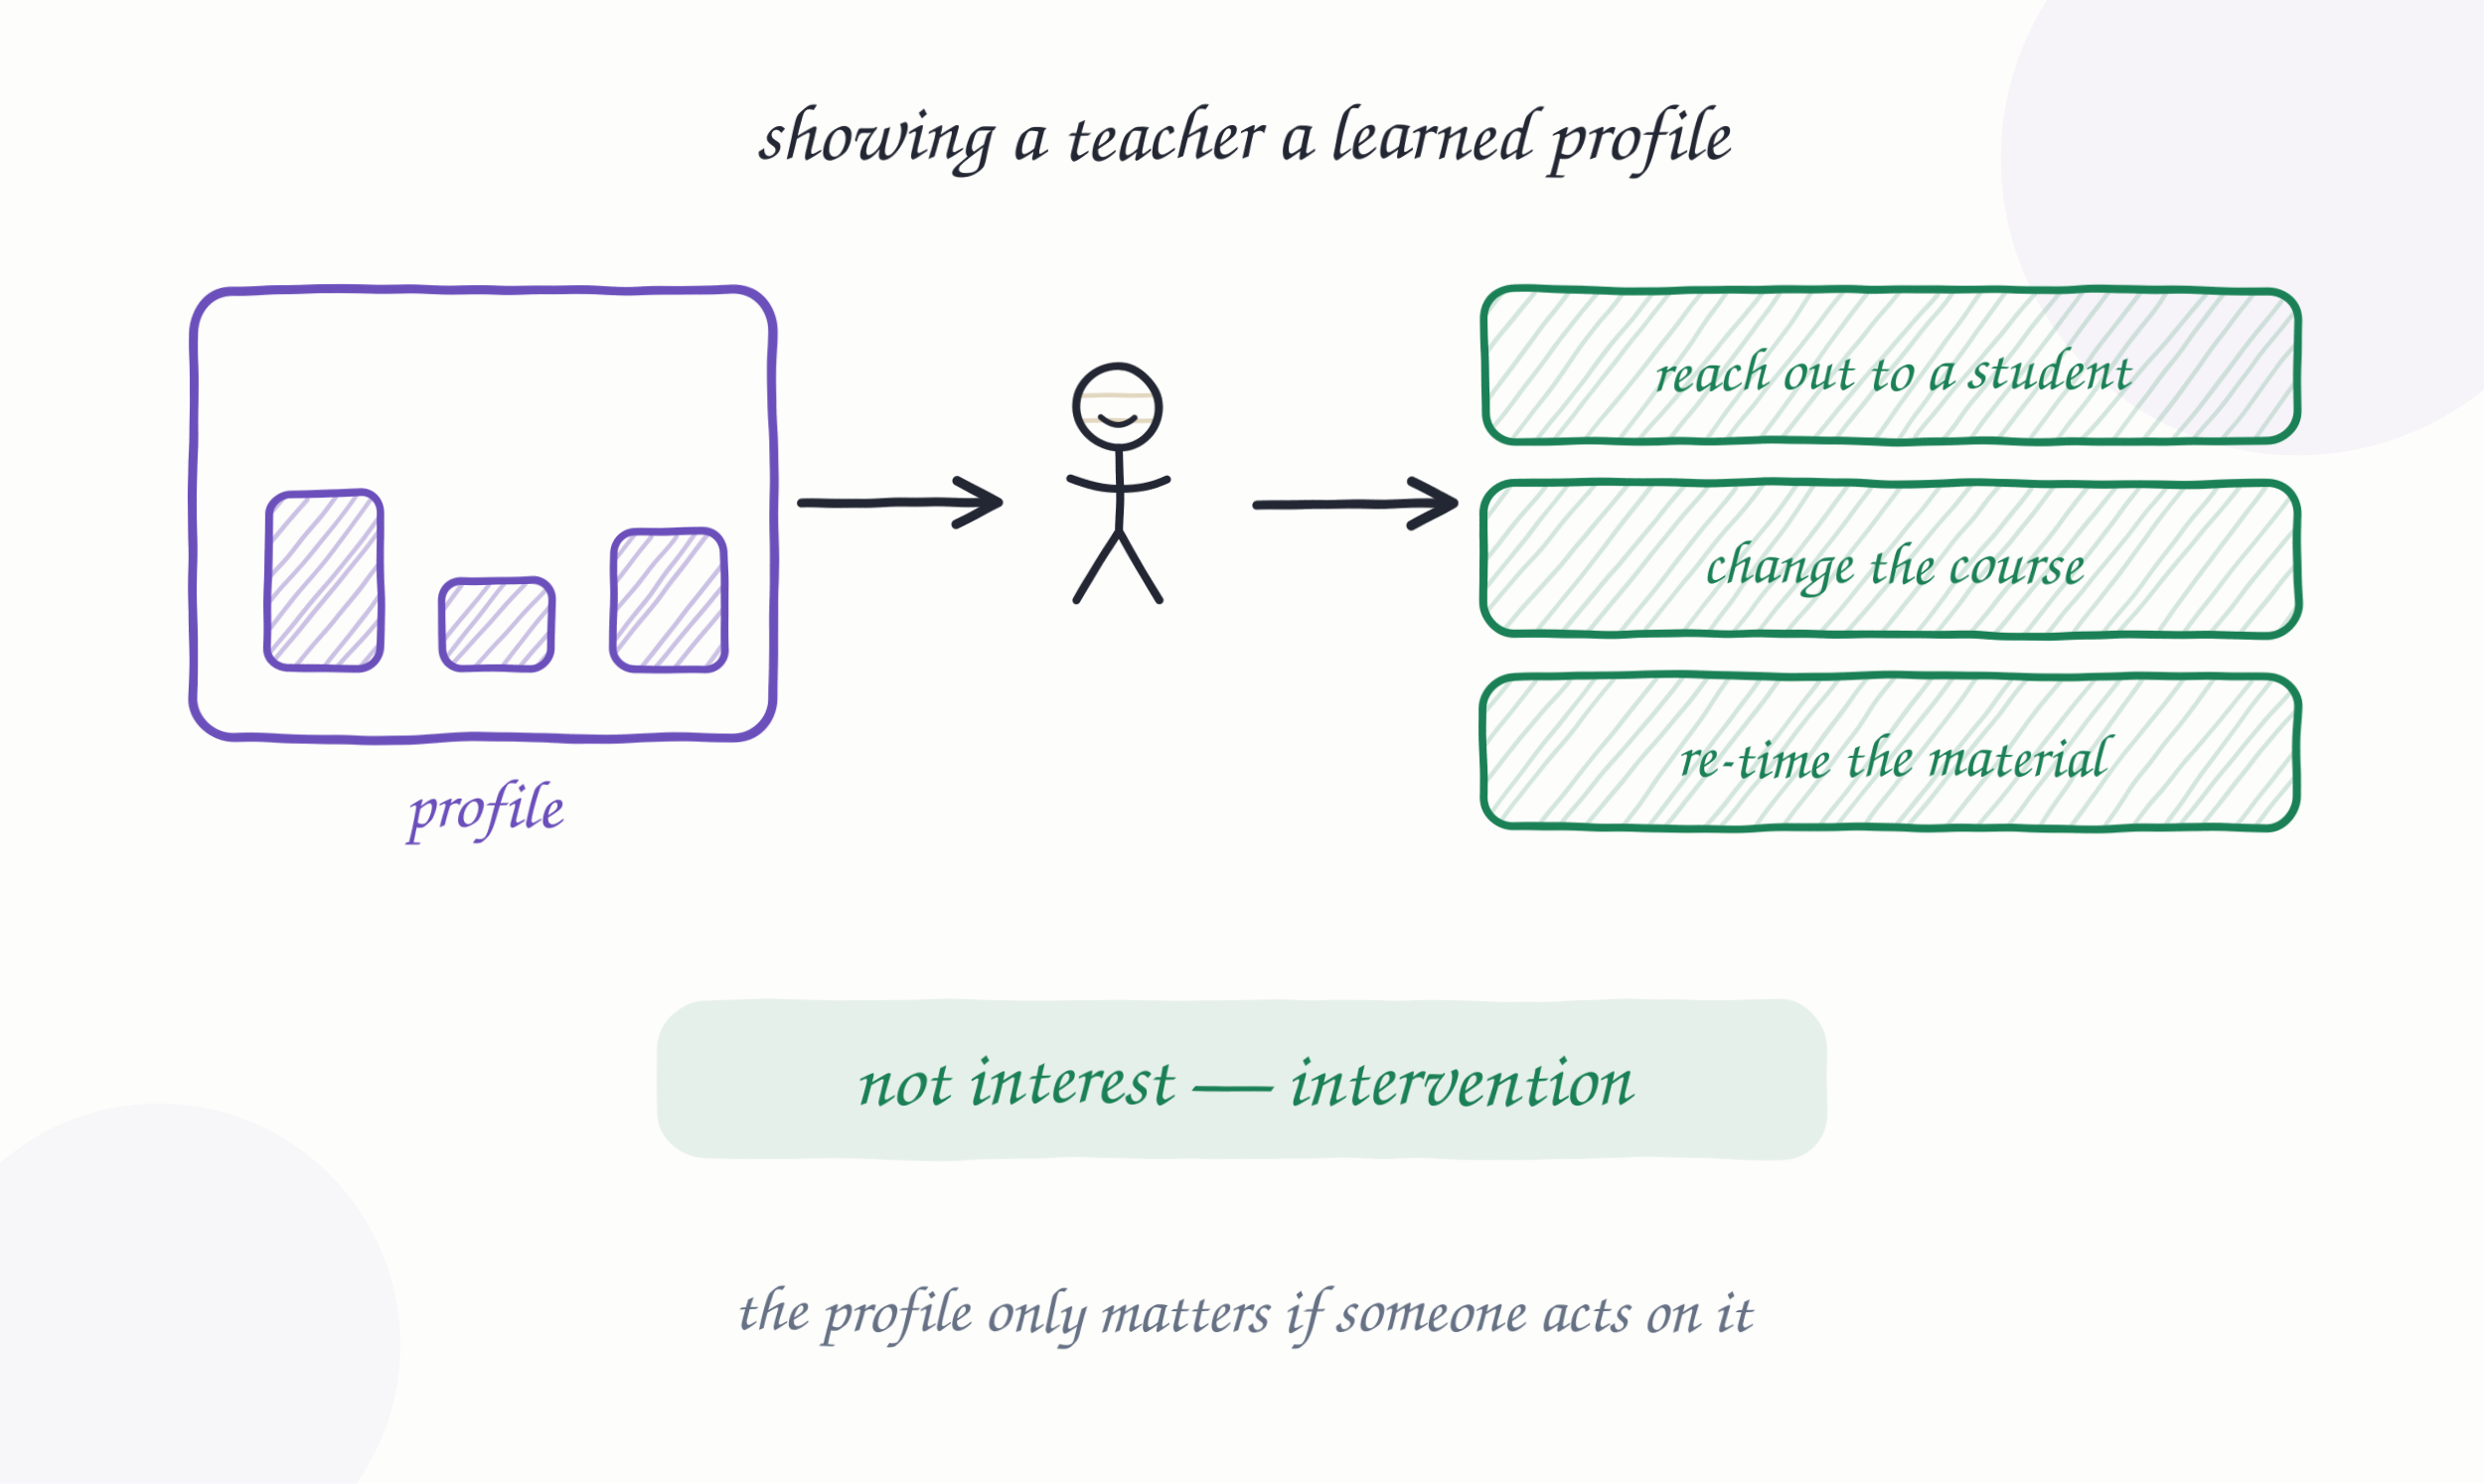
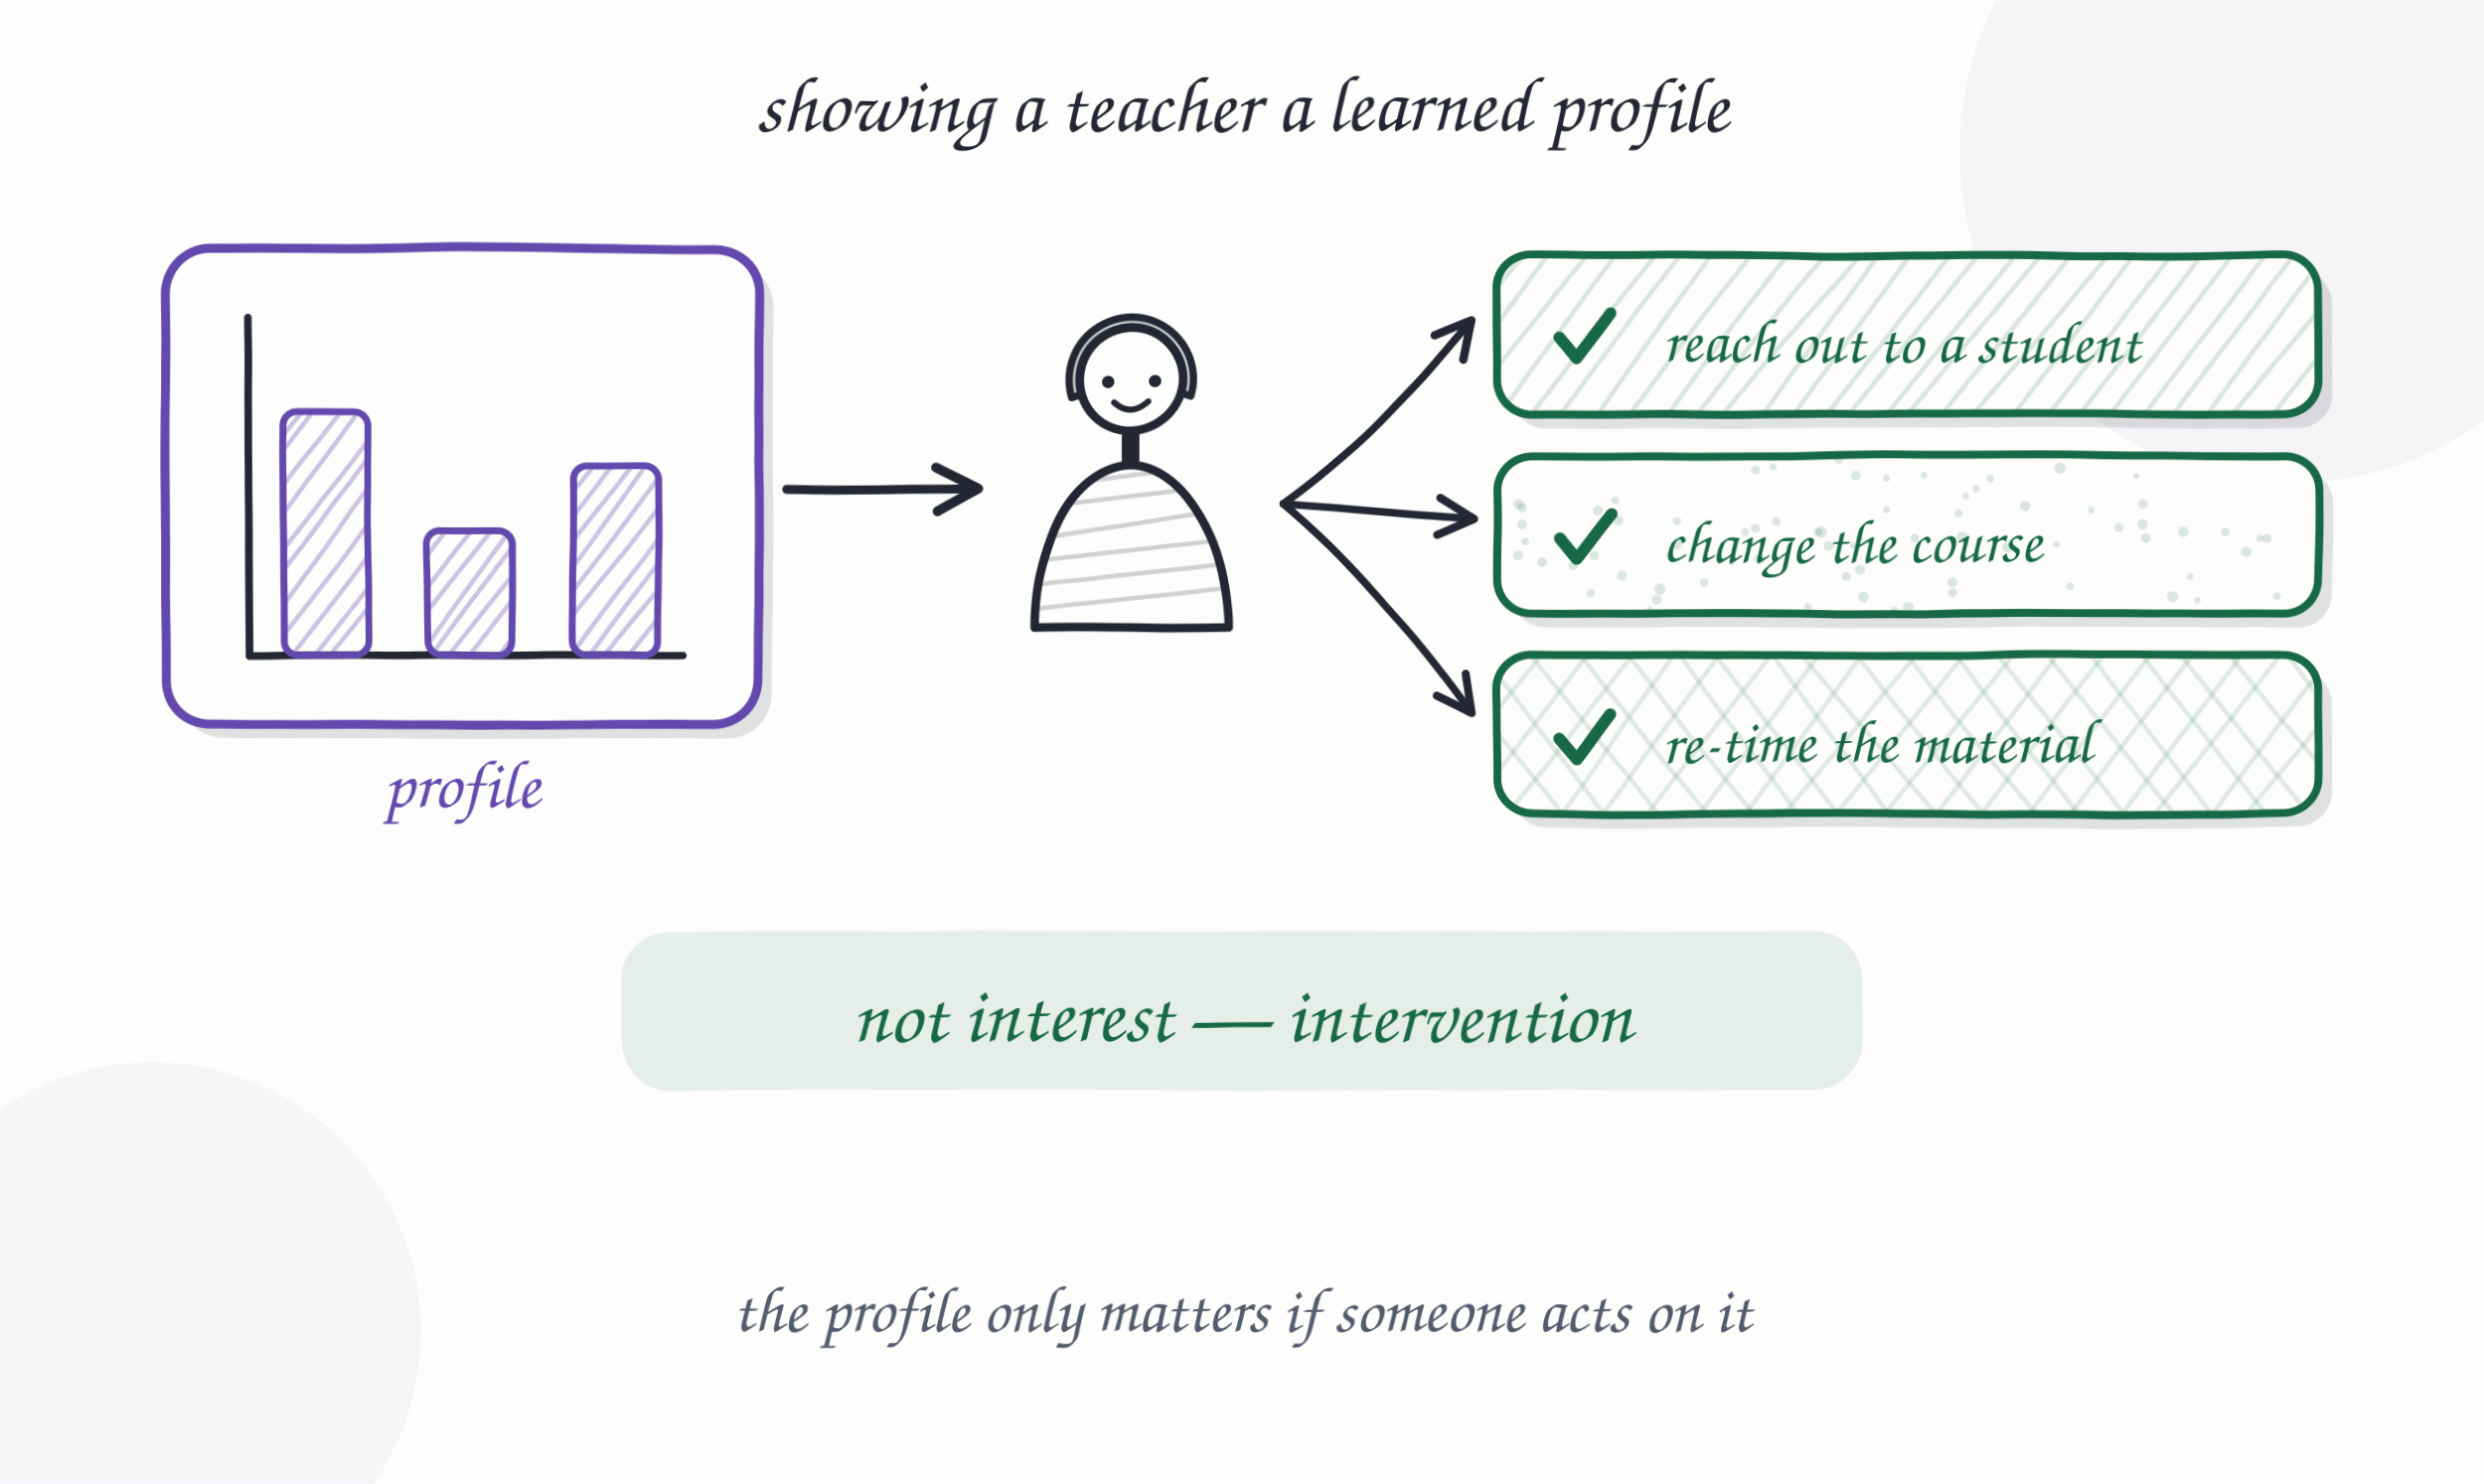
- <svg xmlns="http://www.w3.org/2000/svg" class="wb" viewBox="0 0 720 430" role="img" aria-label="What do teachers actually do when shown machine-learned student profiles?">
+ <svg xmlns="http://www.w3.org/2000/svg" class="wb" viewBox="0 0 720 430" role="img" aria-label="Showing teachers machine-learned learner profiles prompted concrete interventions and course changes, not just interest.">
  <defs>
-     <filter id="r12" x="-10%" y="-10%" width="120%" height="120%">
-       <feTurbulence type="fractalNoise" baseFrequency="0.024" numOctaves="3" seed="12" result="n" />
-       <feDisplacementMap in="SourceGraphic" in2="n" scale="2.2" xChannelSelector="R" yChannelSelector="G" />
+     <filter id="rf178" x="-8%" y="-8%" width="116%" height="116%">
+       <feTurbulence type="fractalNoise" baseFrequency="0.018" numOctaves="3" seed="178" result="n" />
+       <feDisplacementMap in="SourceGraphic" in2="n" scale="1.4" xChannelSelector="R" yChannelSelector="G" />
    </filter>
-     <filter id="soft12" x="-20%" y="-20%" width="140%" height="140%">
-       <feGaussianBlur stdDeviation="5" />
-     </filter>
-     <marker id="ah12_667185" viewBox="0 0 12 12" refX="9" refY="6" markerWidth="6.5" markerHeight="6.5" orient="auto-start-reverse">
-       <path d="M1.5 1.5 L10 6 L1.5 10.5" fill="none" stroke="#667185" stroke-width="2" stroke-linecap="round" stroke-linejoin="round" />
-     </marker>
-     <marker id="ah12_232733" viewBox="0 0 12 12" refX="9" refY="6" markerWidth="6.5" markerHeight="6.5" orient="auto-start-reverse">
+     <marker id="ar178_232733" viewBox="0 0 12 12" refX="9" refY="6" markerWidth="6.5" markerHeight="6.5" orient="auto-start-reverse">
      <path d="M1.5 1.5 L10 6 L1.5 10.5" fill="none" stroke="#232733" stroke-width="2" stroke-linecap="round" stroke-linejoin="round" />
    </marker>
-     <marker id="ah12_2563b8" viewBox="0 0 12 12" refX="9" refY="6" markerWidth="6.5" markerHeight="6.5" orient="auto-start-reverse">
-       <path d="M1.5 1.5 L10 6 L1.5 10.5" fill="none" stroke="#2563b8" stroke-width="2" stroke-linecap="round" stroke-linejoin="round" />
-     </marker>
-     <marker id="ah12_6b4fbb" viewBox="0 0 12 12" refX="9" refY="6" markerWidth="6.5" markerHeight="6.5" orient="auto-start-reverse">
-       <path d="M1.5 1.5 L10 6 L1.5 10.5" fill="none" stroke="#6b4fbb" stroke-width="2" stroke-linecap="round" stroke-linejoin="round" />
-     </marker>
-     <marker id="ah12_1b8056" viewBox="0 0 12 12" refX="9" refY="6" markerWidth="6.5" markerHeight="6.5" orient="auto-start-reverse">
-       <path d="M1.5 1.5 L10 6 L1.5 10.5" fill="none" stroke="#1b8056" stroke-width="2" stroke-linecap="round" stroke-linejoin="round" />
-     </marker>
-     <marker id="ah12_0f7d73" viewBox="0 0 12 12" refX="9" refY="6" markerWidth="6.5" markerHeight="6.5" orient="auto-start-reverse">
-       <path d="M1.5 1.5 L10 6 L1.5 10.5" fill="none" stroke="#0f7d73" stroke-width="2" stroke-linecap="round" stroke-linejoin="round" />
-     </marker>
-     <marker id="ah12_c23b52" viewBox="0 0 12 12" refX="9" refY="6" markerWidth="6.5" markerHeight="6.5" orient="auto-start-reverse">
-       <path d="M1.5 1.5 L10 6 L1.5 10.5" fill="none" stroke="#c23b52" stroke-width="2" stroke-linecap="round" stroke-linejoin="round" />
-     </marker>
-     <marker id="ah12_946915" viewBox="0 0 12 12" refX="9" refY="6" markerWidth="6.5" markerHeight="6.5" orient="auto-start-reverse">
-       <path d="M1.5 1.5 L10 6 L1.5 10.5" fill="none" stroke="#946915" stroke-width="2" stroke-linecap="round" stroke-linejoin="round" />
+     <marker id="ar178_6349ae" viewBox="0 0 12 12" refX="9" refY="6" markerWidth="6.5" markerHeight="6.5" orient="auto-start-reverse">
+       <path d="M1.5 1.5 L10 6 L1.5 10.5" fill="none" stroke="#6349ae" stroke-width="2" stroke-linecap="round" stroke-linejoin="round" />
+     </marker>
+     <marker id="ar178_225aa8" viewBox="0 0 12 12" refX="9" refY="6" markerWidth="6.5" markerHeight="6.5" orient="auto-start-reverse">
+       <path d="M1.5 1.5 L10 6 L1.5 10.5" fill="none" stroke="#225aa8" stroke-width="2" stroke-linecap="round" stroke-linejoin="round" />
+     </marker>
+     <marker id="ar178_0c675e" viewBox="0 0 12 12" refX="9" refY="6" markerWidth="6.5" markerHeight="6.5" orient="auto-start-reverse">
+       <path d="M1.5 1.5 L10 6 L1.5 10.5" fill="none" stroke="#0c675e" stroke-width="2" stroke-linecap="round" stroke-linejoin="round" />
+     </marker>
+     <marker id="ar178_166846" viewBox="0 0 12 12" refX="9" refY="6" markerWidth="6.5" markerHeight="6.5" orient="auto-start-reverse">
+       <path d="M1.5 1.5 L10 6 L1.5 10.5" fill="none" stroke="#166846" stroke-width="2" stroke-linecap="round" stroke-linejoin="round" />
+     </marker>
+     <marker id="ar178_785511" viewBox="0 0 12 12" refX="9" refY="6" markerWidth="6.5" markerHeight="6.5" orient="auto-start-reverse">
+       <path d="M1.5 1.5 L10 6 L1.5 10.5" fill="none" stroke="#785511" stroke-width="2" stroke-linecap="round" stroke-linejoin="round" />
+     </marker>
+     <marker id="ar178_a43245" viewBox="0 0 12 12" refX="9" refY="6" markerWidth="6.5" markerHeight="6.5" orient="auto-start-reverse">
+       <path d="M1.5 1.5 L10 6 L1.5 10.5" fill="none" stroke="#a43245" stroke-width="2" stroke-linecap="round" stroke-linejoin="round" />
+     </marker>
+     <marker id="ar178_535c6d" viewBox="0 0 12 12" refX="9" refY="6" markerWidth="6.5" markerHeight="6.5" orient="auto-start-reverse">
+       <path d="M1.5 1.5 L10 6 L1.5 10.5" fill="none" stroke="#535c6d" stroke-width="2" stroke-linecap="round" stroke-linejoin="round" />
    </marker>
  </defs>
  <rect width="720" height="430" fill="#fdfdfb" />
-   <circle cx="666" cy="46" r="86" fill="#6b4fbb" fill-opacity="0.05" />
-   <circle cx="46" cy="390" r="70" fill="#6b4fbb" fill-opacity="0.04" />
-   <g filter="url(#r12)">
-     <text x="360" y="46" text-anchor="middle" font-family="'Caveat','Bradley Hand',cursive" font-size="23" font-weight="600" fill="#232733">showing a teacher a learned profile</text>
-     <rect x="56" y="84" width="168" height="130" rx="12" fill="none" stroke="#6b4fbb" stroke-width="2.6" />
-     <clipPath id="c12_78_143">
-       <rect x="78" y="143.16" width="32" height="50.84" rx="6" />
-     </clipPath>
-     <g clip-path="url(#c12_78_143)" stroke="#6b4fbb" stroke-width="1.3" stroke-opacity="0.34" stroke-linecap="round">
-       <path d="M39.0 193.0 L77.3 143.6" fill="none" />
-       <path d="M43.8 192.6 L83.4 142.3" fill="none" />
-       <path d="M48.5 193.6 L88.6 144.7" fill="none" />
-       <path d="M57.4 194.1 L96.7 144.0" fill="none" />
-       <path d="M62.4 195.2 L103.9 142.5" fill="none" />
-       <path d="M70.1 193.8 L108.8 143.0" fill="none" />
-       <path d="M75.2 194.2 L114.5 144.2" fill="none" />
-       <path d="M77.5 195.1 L119.4 141.7" fill="none" />
-       <path d="M85.7 194.0 L125.5 143.6" fill="none" />
-       <path d="M93.5 194.8 L132.1 141.6" fill="none" />
-       <path d="M98.2 193.4 L139.9 142.8" fill="none" />
-       <path d="M103.4 195.1 L142.7 143.3" fill="none" />
-       <path d="M112.6 194.2 L150.5 142.3" fill="none" />
-       <path d="M117.1 193.4 L157.8 142.2" fill="none" />
-       <path d="M125.1 193.3 L162.8 142.1" fill="none" />
-       <path d="M128.5 193.9 L170.1 142.1" fill="none" />
-       <path d="M134.7 195.1 L177.4 144.7" fill="none" />
-       <path d="M140.5 193.5 L180.7 143.0" fill="none" />
-       <path d="M148.9 195.0 L187.8 141.8" fill="none" />
-     </g>
-     <rect x="78" y="143.16" width="32" height="50.84" rx="6" fill="none" stroke="#6b4fbb" stroke-width="2.2" />
-     <clipPath id="c13_128_167">
-       <rect x="128" y="167.96" width="32" height="26.04" rx="6" />
-     </clipPath>
-     <g clip-path="url(#c13_128_167)" stroke="#6b4fbb" stroke-width="1.3" stroke-opacity="0.34" stroke-linecap="round">
-       <path d="M106.8 193.2 L129.4 167.7" fill="none" />
-       <path d="M116.2 193.8 L135.6 166.7" fill="none" />
-       <path d="M120.3 195.4 L141.9 169.1" fill="none" />
-       <path d="M127.5 192.5 L147.4 167.6" fill="none" />
-       <path d="M130.7 192.7 L152.3 169.1" fill="none" />
-       <path d="M137.7 193.4 L160.4 168.4" fill="none" />
-       <path d="M146.0 193.0 L164.8 168.9" fill="none" />
-       <path d="M151.1 193.1 L172.0 168.9" fill="none" />
-       <path d="M155.7 193.6 L178.5 166.8" fill="none" />
-       <path d="M163.0 193.6 L182.7 169.5" fill="none" />
-       <path d="M168.5 192.6 L189.6 167.6" fill="none" />
-       <path d="M176.4 195.5 L196.4 168.7" fill="none" />
-     </g>
-     <rect x="128" y="167.96" width="32" height="26.04" rx="6" fill="none" stroke="#6b4fbb" stroke-width="2.2" />
-     <clipPath id="c14_178_154">
-       <rect x="178" y="154.32" width="32" height="39.68" rx="6" />
-     </clipPath>
-     <g clip-path="url(#c14_178_154)" stroke="#6b4fbb" stroke-width="1.3" stroke-opacity="0.34" stroke-linecap="round">
-       <path d="M147.6 194.4 L179.5 155.6" fill="none" />
-       <path d="M154.1 192.6 L184.7 154.4" fill="none" />
-       <path d="M158.5 194.9 L189.0 155.8" fill="none" />
-       <path d="M166.0 192.7 L196.5 155.8" fill="none" />
-       <path d="M172.4 194.1 L202.8 154.0" fill="none" />
-       <path d="M176.1 192.9 L207.1 153.2" fill="none" />
-       <path d="M184.8 195.0 L217.2 153.9" fill="none" />
-       <path d="M189.7 193.8 L222.1 154.8" fill="none" />
-       <path d="M195.8 193.2 L228.2 153.7" fill="none" />
-       <path d="M203.5 194.8 L232.3 153.5" fill="none" />
-       <path d="M208.2 195.4 L238.9 154.5" fill="none" />
-       <path d="M212.8 193.1 L244.0 152.8" fill="none" />
-       <path d="M221.8 193.4 L251.6 155.6" fill="none" />
-       <path d="M224.6 192.6 L255.3 155.1" fill="none" />
-       <path d="M231.7 193.8 L262.5 153.5" fill="none" />
-       <path d="M238.6 193.0 L267.5 154.5" fill="none" />
-     </g>
-     <rect x="178" y="154.32" width="32" height="39.68" rx="6" fill="none" stroke="#6b4fbb" stroke-width="2.2" />
-     <text x="140" y="240" text-anchor="middle" font-family="'Caveat','Bradley Hand',cursive" font-size="20" font-weight="600" fill="#6b4fbb">profile</text>
-     <path d="M232 146 L288 146" fill="none" stroke="#232733" stroke-width="2.6" stroke-linecap="round" stroke-linejoin="round" marker-end="url(#ah12_232733)" />
-     <clipPath id="cc12_324_118">
-       <circle cx="324" cy="118" r="12.0" />
-     </clipPath>
-     <g clip-path="url(#cc12_324_118)" stroke="#946915" stroke-width="1.3" stroke-opacity="0.26" stroke-linecap="round">
-       <path d="M325.4 106.0 L325.4 106.9" fill="none" />
-       <path d="M312.3 114.6 L335.3 114.4" fill="none" />
-       <path d="M311.7 122.0 L334.3 121.9" fill="none" />
-       <path d="M321.4 129.8 L326.1 129.8" fill="none" />
-     </g>
-     <circle cx="324" cy="118" r="12.0" fill="none" stroke="#232733" stroke-width="2.3" />
-     <path d="M324 130.0 L324 154.0" fill="none" stroke="#232733" stroke-width="2.3" stroke-linecap="round" stroke-linejoin="round" />
-     <path d="M310.0 139.0 Q324 145.0 338.0 139.0" fill="none" stroke="#232733" stroke-width="2.3" stroke-linecap="round" stroke-linejoin="round" />
-     <path d="M324 154.0 L312.0 174.0" fill="none" stroke="#232733" stroke-width="2.3" stroke-linecap="round" stroke-linejoin="round" />
-     <path d="M324 154.0 L336.0 174.0" fill="none" stroke="#232733" stroke-width="2.3" stroke-linecap="round" stroke-linejoin="round" />
-     <path d="M319.0 121.0 q5.0 4.5 10.0 0" fill="none" stroke="#232733" stroke-width="1.7" stroke-linecap="round" stroke-linejoin="round" />
-     <path d="M364 146 L420 146" fill="none" stroke="#232733" stroke-width="2.6" stroke-linecap="round" stroke-linejoin="round" marker-end="url(#ah12_232733)" />
-     <clipPath id="c12_430_84">
-       <rect x="430" y="84" width="236" height="44" rx="9" />
-     </clipPath>
-     <g clip-path="url(#c12_430_84)" stroke="#1b8056" stroke-width="1.3" stroke-opacity="0.18" stroke-linecap="round">
-       <path d="M396.4 127.0 L429.3 84.4" fill="none" />
-       <path d="M403.1 126.6 L437.4 83.2" fill="none" />
-       <path d="M409.9 127.6 L444.6 85.5" fill="none" />
-       <path d="M420.8 128.1 L454.7 84.8" fill="none" />
-       <path d="M427.7 129.2 L463.9 83.4" fill="none" />
-       <path d="M437.4 127.8 L470.8 83.8" fill="none" />
-       <path d="M444.5 128.2 L478.5 85.1" fill="none" />
-       <path d="M448.9 129.1 L485.4 82.6" fill="none" />
-       <path d="M459.1 128.0 L493.5 84.5" fill="none" />
-       <path d="M468.8 128.8 L502.1 82.5" fill="none" />
-       <path d="M475.5 127.4 L511.9 83.6" fill="none" />
-       <path d="M482.8 129.1 L516.7 84.1" fill="none" />
-       <path d="M493.9 128.2 L526.5 83.2" fill="none" />
-       <path d="M500.4 127.4 L535.8 83.0" fill="none" />
-       <path d="M510.4 127.3 L542.8 82.9" fill="none" />
-       <path d="M515.8 127.9 L552.1 82.9" fill="none" />
-       <path d="M524.0 129.1 L561.4 85.5" fill="none" />
-       <path d="M531.9 127.5 L566.7 83.9" fill="none" />
-       <path d="M542.2 129.0 L575.8 82.6" fill="none" />
-       <path d="M549.1 128.8 L582.8 82.8" fill="none" />
-       <path d="M555.3 126.5 L589.7 85.2" fill="none" />
-       <path d="M563.0 127.9 L598.3 82.8" fill="none" />
-       <path d="M570.5 128.2 L605.4 82.5" fill="none" />
-       <path d="M578.7 128.1 L611.4 84.6" fill="none" />
-       <path d="M587.9 128.0 L621.3 83.6" fill="none" />
-       <path d="M596.3 128.0 L629.8 82.4" fill="none" />
-       <path d="M603.1 128.2 L639.5 85.2" fill="none" />
-       <path d="M611.4 129.3 L645.4 83.6" fill="none" />
-       <path d="M620.9 128.4 L653.4 84.1" fill="none" />
-       <path d="M629.2 127.8 L662.4 85.3" fill="none" />
-       <path d="M634.6 128.5 L669.3 84.6" fill="none" />
-       <path d="M643.3 128.1 L678.0 83.4" fill="none" />
-       <path d="M652.8 128.3 L685.1 83.8" fill="none" />
-       <path d="M660.8 128.1 L692.3 85.3" fill="none" />
-       <path d="M667.7 128.0 L700.0 85.3" fill="none" />
-       <path d="M674.3 128.4 L708.4 83.6" fill="none" />
-       <path d="M683.8 128.0 L717.0 82.8" fill="none" />
-       <path d="M693.2 128.8 L725.2 85.6" fill="none" />
-       <path d="M697.9 128.9 L733.2 84.9" fill="none" />
-     </g>
-     <rect x="430" y="84" width="236" height="44" rx="9" fill="none" stroke="#1b8056" stroke-width="2.3" />
-     <text x="548" y="113" text-anchor="middle" font-family="'Caveat','Bradley Hand',cursive" font-size="18" font-weight="600" fill="#1b8056">reach out to a student</text>
-     <clipPath id="c13_430_140">
-       <rect x="430" y="140" width="236" height="44" rx="9" />
-     </clipPath>
-     <g clip-path="url(#c13_430_140)" stroke="#1b8056" stroke-width="1.3" stroke-opacity="0.18" stroke-linecap="round">
-       <path d="M394.8 183.2 L431.4 139.7" fill="none" />
-       <path d="M406.2 183.8 L439.6 138.7" fill="none" />
-       <path d="M412.2 185.4 L447.9 141.2" fill="none" />
-       <path d="M421.4 182.5 L455.4 139.7" fill="none" />
-       <path d="M426.7 182.7 L462.3 141.1" fill="none" />
-       <path d="M435.7 183.4 L472.4 140.5" fill="none" />
-       <path d="M445.9 183.0 L478.8 141.0" fill="none" />
-       <path d="M453.1 183.1 L488.0 140.9" fill="none" />
-       <path d="M459.7 183.6 L496.5 138.8" fill="none" />
-       <path d="M469.0 183.6 L502.7 141.6" fill="none" />
-       <path d="M476.5 182.6 L511.6 139.6" fill="none" />
-       <path d="M486.4 185.5 L520.4 140.8" fill="none" />
-       <path d="M494.4 185.3 L526.9 138.8" fill="none" />
-       <path d="M503.1 183.2 L537.0 138.7" fill="none" />
-       <path d="M509.1 184.8 L543.7 139.3" fill="none" />
-       <path d="M518.5 183.4 L552.1 139.5" fill="none" />
-       <path d="M526.9 184.7 L563.8 139.4" fill="none" />
-       <path d="M534.9 183.8 L572.0 140.5" fill="none" />
-       <path d="M545.1 183.7 L580.0 140.7" fill="none" />
-       <path d="M554.0 185.3 L589.1 141.4" fill="none" />
-       <path d="M561.6 183.3 L596.6 139.6" fill="none" />
-       <path d="M571.5 183.5 L606.2 139.9" fill="none" />
-       <path d="M578.6 183.1 L614.0 140.2" fill="none" />
-       <path d="M586.3 184.1 L620.1 141.1" fill="none" />
-       <path d="M593.1 183.5 L628.2 141.0" fill="none" />
-       <path d="M601.0 183.1 L633.5 140.8" fill="none" />
-       <path d="M608.8 184.6 L642.9 140.9" fill="none" />
-       <path d="M614.6 182.9 L651.4 138.5" fill="none" />
-       <path d="M626.0 182.4 L658.3 138.8" fill="none" />
-       <path d="M632.6 183.7 L667.8 139.0" fill="none" />
-       <path d="M640.8 183.5 L676.0 140.1" fill="none" />
-       <path d="M648.2 184.6 L685.7 139.4" fill="none" />
-       <path d="M658.7 185.0 L692.4 139.3" fill="none" />
-       <path d="M666.0 182.7 L701.7 140.9" fill="none" />
-       <path d="M673.0 185.5 L709.7 140.8" fill="none" />
-       <path d="M682.7 183.2 L717.6 141.3" fill="none" />
-       <path d="M690.8 183.8 L726.2 138.7" fill="none" />
-       <path d="M699.6 182.7 L734.8 141.1" fill="none" />
-     </g>
-     <rect x="430" y="140" width="236" height="44" rx="9" fill="none" stroke="#1b8056" stroke-width="2.3" />
-     <text x="548" y="169" text-anchor="middle" font-family="'Caveat','Bradley Hand',cursive" font-size="18" font-weight="600" fill="#1b8056">change the course</text>
-     <clipPath id="c14_430_196">
-       <rect x="430" y="196" width="236" height="44" rx="9" />
-     </clipPath>
-     <g clip-path="url(#c14_430_196)" stroke="#1b8056" stroke-width="1.3" stroke-opacity="0.18" stroke-linecap="round">
-       <path d="M396.2 240.4 L431.5 197.3" fill="none" />
-       <path d="M404.7 238.6 L438.7 196.1" fill="none" />
-       <path d="M411.2 240.9 L445.0 197.5" fill="none" />
-       <path d="M420.6 238.7 L454.5 197.5" fill="none" />
-       <path d="M429.1 240.1 L462.8 195.6" fill="none" />
-       <path d="M434.8 238.9 L469.1 194.9" fill="none" />
-       <path d="M445.4 241.0 L481.2 195.6" fill="none" />
-       <path d="M452.3 239.8 L488.1 196.5" fill="none" />
-       <path d="M460.4 239.2 L496.2 195.4" fill="none" />
-       <path d="M470.1 240.8 L502.3 195.2" fill="none" />
-       <path d="M476.8 241.4 L510.9 196.2" fill="none" />
-       <path d="M483.4 239.1 L518.0 194.4" fill="none" />
-       <path d="M494.5 239.4 L527.6 197.3" fill="none" />
-       <path d="M499.2 238.6 L533.3 196.8" fill="none" />
-       <path d="M508.3 239.8 L542.5 195.2" fill="none" />
-       <path d="M517.2 239.0 L549.5 196.2" fill="none" />
-       <path d="M526.2 241.2 L559.9 196.5" fill="none" />
-       <path d="M531.3 241.0 L567.2 195.0" fill="none" />
-       <path d="M541.1 238.7 L573.0 196.6" fill="none" />
-       <path d="M549.0 240.2 L583.2 197.3" fill="none" />
-       <path d="M553.6 238.7 L588.6 195.9" fill="none" />
-       <path d="M562.9 241.1 L598.1 196.5" fill="none" />
-       <path d="M573.4 239.3 L608.1 195.9" fill="none" />
-       <path d="M582.1 239.4 L615.9 195.3" fill="none" />
-       <path d="M590.4 240.6 L622.8 194.4" fill="none" />
-       <path d="M598.8 241.5 L633.8 195.4" fill="none" />
-       <path d="M609.1 240.8 L641.8 196.7" fill="none" />
-       <path d="M617.9 240.3 L652.7 197.5" fill="none" />
-       <path d="M626.2 241.5 L658.2 197.5" fill="none" />
-       <path d="M630.8 240.7 L666.5 197.4" fill="none" />
-       <path d="M639.0 238.7 L674.3 195.0" fill="none" />
-       <path d="M646.9 241.3 L682.8 196.2" fill="none" />
-       <path d="M653.6 239.9 L689.7 195.5" fill="none" />
-       <path d="M662.0 239.4 L698.2 197.4" fill="none" />
-       <path d="M669.4 241.2 L704.8 196.8" fill="none" />
-       <path d="M678.0 240.2 L711.8 196.8" fill="none" />
-       <path d="M684.8 241.3 L720.4 196.0" fill="none" />
-       <path d="M692.8 239.7 L728.1 195.3" fill="none" />
-     </g>
-     <rect x="430" y="196" width="236" height="44" rx="9" fill="none" stroke="#1b8056" stroke-width="2.3" />
-     <text x="548" y="225" text-anchor="middle" font-family="'Caveat','Bradley Hand',cursive" font-size="18" font-weight="600" fill="#1b8056">re-time the material</text>
-     <rect x="190" y="290" width="340" height="46" rx="14" fill="#1b8056" fill-opacity="0.1" />
-     <text x="360" y="320" text-anchor="middle" font-family="'Caveat','Bradley Hand',cursive" font-size="23" font-weight="600" fill="#1b8056">not interest — intervention</text>
-     <text x="360" y="386" text-anchor="middle" font-family="'Caveat','Bradley Hand',cursive" font-size="19" font-weight="600" fill="#667185">the profile only matters if someone acts on it</text>
+   <circle cx="664" cy="44" r="96" fill="#6349ae" fill-opacity="0.05" />
+   <circle cx="44" cy="386" r="78" fill="#6349ae" fill-opacity="0.04" />
+   <g filter="url(#rf178)">
+     <text x="360" y="38" text-anchor="middle" font-family="'Caveat','Bradley Hand',cursive" font-size="23" font-weight="600" fill="#232733">showing a teacher a learned profile</text>
+     <rect x="52" y="76" width="172" height="138" rx="13" fill="#232733" fill-opacity="0.13" />
+     <rect x="48" y="72" width="172" height="138" rx="13" fill="#fdfdfb" />
+     <rect x="48" y="72" width="172" height="138" rx="13" fill="none" stroke="#6349ae" stroke-width="2.6" />
+     <path d="M72 190 L198 190" fill="none" stroke="#232733" stroke-width="2.2" stroke-linecap="round" stroke-linejoin="round" />
+     <path d="M72 190 L72 92" fill="none" stroke="#232733" stroke-width="2.2" stroke-linecap="round" stroke-linejoin="round" />
+     <clipPath id="h178_178_82_119">
+       <rect x="82.0" y="119.48" width="24.706" height="70.52" rx="4" />
+     </clipPath>
+     <g clip-path="url(#h178_178_82_119)" stroke="#6349ae" stroke-width="1.3" stroke-opacity="0.32" stroke-linecap="round">
+       <path d="M28 191 L83 121" fill="none" />
+       <path d="M31 189 L88 119" fill="none" />
+       <path d="M38 190 L91 119" fill="none" />
+       <path d="M44 189 L100 118" fill="none" />
+       <path d="M51 191 L105 118" fill="none" />
+       <path d="M57 191 L113 120" fill="none" />
+       <path d="M64 189 L118 118" fill="none" />
+       <path d="M71 190 L124 118" fill="none" />
+       <path d="M78 189 L131 121" fill="none" />
+       <path d="M85 189 L140 118" fill="none" />
+       <path d="M90 191 L146 121" fill="none" />
+       <path d="M96 189 L153 120" fill="none" />
+       <path d="M104 190 L156 120" fill="none" />
+       <path d="M109 190 L163 119" fill="none" />
+       <path d="M116 191 L170 120" fill="none" />
+       <path d="M120 190 L176 120" fill="none" />
+       <path d="M128 190 L183 121" fill="none" />
+       <path d="M131 190 L189 118" fill="none" />
+       <path d="M138 190 L194 120" fill="none" />
+       <path d="M144 189 L201 120" fill="none" />
+       <path d="M153 190 L207 119" fill="none" />
+       <path d="M160 190 L215 119" fill="none" />
+     </g>
+     <rect x="82.0" y="119.5" width="24.7" height="70.5" rx="4" fill="none" stroke="#6349ae" stroke-width="2" />
+     <clipPath id="h178_179_124_153">
+       <rect x="124.0" y="153.88" width="24.706" height="36.12" rx="4" />
+     </clipPath>
+     <g clip-path="url(#h178_179_124_153)" stroke="#6349ae" stroke-width="1.3" stroke-opacity="0.32" stroke-linecap="round">
+       <path d="M97 189 L125 153" fill="none" />
+       <path d="M101 191 L129 155" fill="none" />
+       <path d="M108 191 L137 154" fill="none" />
+       <path d="M113 191 L142 155" fill="none" />
+       <path d="M121 191 L148 154" fill="none" />
+       <path d="M125 190 L153 153" fill="none" />
+       <path d="M131 189 L159 154" fill="none" />
+       <path d="M137 189 L166 152" fill="none" />
+       <path d="M145 190 L173 153" fill="none" />
+       <path d="M150 189 L178 154" fill="none" />
+       <path d="M157 191 L183 154" fill="none" />
+       <path d="M162 190 L191 155" fill="none" />
+       <path d="M168 189 L197 153" fill="none" />
+       <path d="M174 189 L204 154" fill="none" />
+     </g>
+     <rect x="124.0" y="153.9" width="24.7" height="36.1" rx="4" fill="none" stroke="#6349ae" stroke-width="2" />
+     <clipPath id="h178_180_166_134">
+       <rect x="166.0" y="134.96" width="24.706" height="55.04" rx="4" />
+     </clipPath>
+     <g clip-path="url(#h178_180_166_134)" stroke="#6349ae" stroke-width="1.3" stroke-opacity="0.32" stroke-linecap="round">
+       <path d="M124 191 L166 135" fill="none" />
+       <path d="M128 189 L172 135" fill="none" />
+       <path d="M135 190 L178 134" fill="none" />
+       <path d="M140 189 L184 134" fill="none" />
+       <path d="M147 191 L187 135" fill="none" />
+       <path d="M153 189 L194 134" fill="none" />
+       <path d="M158 189 L201 134" fill="none" />
+       <path d="M165 191 L206 135" fill="none" />
+       <path d="M171 190 L212 134" fill="none" />
+       <path d="M176 189 L220 135" fill="none" />
+       <path d="M183 189 L227 134" fill="none" />
+       <path d="M189 189 L233 136" fill="none" />
+       <path d="M196 189 L238 136" fill="none" />
+       <path d="M201 190 L245 134" fill="none" />
+       <path d="M207 191 L250 136" fill="none" />
+       <path d="M212 191 L254 136" fill="none" />
+       <path d="M219 191 L261 136" fill="none" />
+       <path d="M223 189 L267 134" fill="none" />
+       <path d="M231 190 L272 136" fill="none" />
+     </g>
+     <rect x="166.0" y="135.0" width="24.7" height="55.0" rx="4" fill="none" stroke="#6349ae" stroke-width="2" />
+     <text x="134" y="234" text-anchor="middle" font-family="'Caveat','Bradley Hand',cursive" font-size="20" font-weight="600" fill="#6349ae">profile</text>
+     <path d="M228.0 142.0 Q255.0 142.8 282.0 142.0" fill="none" stroke="#232733" stroke-width="2.6" stroke-linecap="round" stroke-linejoin="round" marker-end="url(#ar178_232733)" />
+     <path d="M328.0 118.0 L328.0 141.0" fill="none" stroke="#232733" stroke-width="5.2" stroke-linecap="round" stroke-linejoin="round" />
+     <clipPath id="tor178_184_328_110">
+       <path d="M300.0 182.0 C300.0 156.0 313.0 135.0 328.0 135.0 C343.0 135.0 356.0 156.0 356.0 182.0 Z" />
+     </clipPath>
+     <path d="M300.0 182.0 C300.0 156.0 313.0 135.0 328.0 135.0 C343.0 135.0 356.0 156.0 356.0 182.0 Z" fill="#fdfdfb" />
+     <g clip-path="url(#tor178_184_328_110)" stroke="#232733" stroke-width="1.3" stroke-opacity=".2" stroke-linecap="round">
+       <path d="M297 135 L359 127" fill="none" />
+       <path d="M297 142 L359 134" fill="none" />
+       <path d="M297 148 L359 140" fill="none" />
+       <path d="M297 157 L359 147" fill="none" />
+       <path d="M297 163 L359 156" fill="none" />
+       <path d="M297 170 L359 163" fill="none" />
+       <path d="M297 177 L359 170" fill="none" />
+     </g>
+     <path d="M300.0 182.0 C300.0 156.0 313.0 135.0 328.0 135.0 C343.0 135.0 356.0 156.0 356.0 182.0 Z" fill="none" stroke="#232733" stroke-width="2.5" stroke-linejoin="round" />
+     <circle cx="328" cy="110" r="15.0" fill="#fdfdfb" stroke="#232733" stroke-width="2.5" />
+     <path d="M310.7 115.0 A18.0 18.0 0 1 1 345.3 115.0 L342.4 114.1 A15.0 15.0 0 1 0 313.6 114.1 Z" fill="#232733" fill-opacity=".24" stroke="#232733" stroke-width="2.1" stroke-linejoin="round" />
+     <circle cx="321.2" cy="110.5" r="1.80" fill="#232733" />
+     <circle cx="334.8" cy="110.5" r="1.80" fill="#232733" />
+     <path d="M323.0 116.5 q5.0 4.6 10.0 0" fill="none" stroke="#232733" stroke-width="1.8" stroke-linecap="round" stroke-linejoin="round" />
+     <path d="M372 146 Q399 126 426 94" fill="none" stroke="#232733" stroke-width="2.2" stroke-linecap="round" stroke-linejoin="round" marker-end="url(#ar178_232733)" />
+     <path d="M372 146 Q399 148 426 150" fill="none" stroke="#232733" stroke-width="2.2" stroke-linecap="round" stroke-linejoin="round" marker-end="url(#ar178_232733)" />
+     <path d="M372 146 Q399 169 426 206" fill="none" stroke="#232733" stroke-width="2.2" stroke-linecap="round" stroke-linejoin="round" marker-end="url(#ar178_232733)" />
+     <rect x="438" y="78" width="238" height="46" rx="10" fill="#232733" fill-opacity="0.13" />
+     <rect x="434" y="74" width="238" height="46" rx="10" fill="#fdfdfb" />
+     <clipPath id="h178_178_434_74">
+       <rect x="434" y="74" width="238" height="46" rx="10" />
+     </clipPath>
+     <g clip-path="url(#h178_178_434_74)" stroke="#166846" stroke-width="1.3" stroke-opacity="0.15" stroke-linecap="round">
+       <path d="M399 121 L435 75" fill="none" />
+       <path d="M405 119 L443 73" fill="none" />
+       <path d="M415 120 L449 74" fill="none" />
+       <path d="M424 119 L461 73" fill="none" />
+       <path d="M434 121 L469 73" fill="none" />
+       <path d="M443 121 L480 74" fill="none" />
+       <path d="M453 119 L488 73" fill="none" />
+       <path d="M463 120 L497 73" fill="none" />
+       <path d="M473 119 L507 75" fill="none" />
+       <path d="M484 119 L519 73" fill="none" />
+       <path d="M491 121 L528 75" fill="none" />
+       <path d="M500 119 L538 75" fill="none" />
+       <path d="M511 120 L544 74" fill="none" />
+       <path d="M520 120 L554 73" fill="none" />
+       <path d="M529 121 L564 75" fill="none" />
+       <path d="M536 120 L573 74" fill="none" />
+       <path d="M547 120 L583 75" fill="none" />
+       <path d="M553 120 L592 73" fill="none" />
+       <path d="M563 120 L600 74" fill="none" />
+       <path d="M573 119 L610 75" fill="none" />
+       <path d="M584 120 L619 73" fill="none" />
+       <path d="M594 120 L630 73" fill="none" />
+       <path d="M603 120 L639 73" fill="none" />
+       <path d="M611 121 L648 73" fill="none" />
+       <path d="M621 121 L657 74" fill="none" />
+       <path d="M630 120 L666 73" fill="none" />
+       <path d="M639 121 L675 73" fill="none" />
+       <path d="M647 120 L686 74" fill="none" />
+       <path d="M658 121 L695 75" fill="none" />
+       <path d="M668 121 L704 74" fill="none" />
+       <path d="M677 120 L714 73" fill="none" />
+       <path d="M686 121 L723 73" fill="none" />
+       <path d="M694 121 L732 75" fill="none" />
+       <path d="M705 119 L740 75" fill="none" />
+     </g>
+     <rect x="434" y="74" width="238" height="46" rx="10" fill="none" stroke="#166846" stroke-width="2.3" />
+     <path d="M452 98 l5 6 l10 -13" fill="none" stroke="#166846" stroke-width="3.4" stroke-linecap="round" stroke-linejoin="round" />
+     <text x="482" y="105" text-anchor="start" font-family="'Caveat','Bradley Hand',cursive" font-size="18" font-weight="600" fill="#166846">reach out to a student</text>
+     <rect x="438" y="136" width="238" height="46" rx="10" fill="#232733" fill-opacity="0.13" />
+     <rect x="434" y="132" width="238" height="46" rx="10" fill="#fdfdfb" />
+     <clipPath id="st178_179_434_132">
+       <rect x="434" y="132" width="238" height="46" rx="10" />
+     </clipPath>
+     <g clip-path="url(#st178_179_434_132)" fill="#166846" fill-opacity="0.15">
+       <circle cx="547" cy="139" r="1.0" />
+       <circle cx="537" cy="158" r="0.9" />
+       <circle cx="533" cy="133" r="1.4" />
+       <circle cx="486" cy="158" r="1.5" />
+       <circle cx="481" cy="171" r="1.6" />
+       <circle cx="506" cy="154" r="1.1" />
+       <circle cx="621" cy="146" r="1.4" />
+       <circle cx="619" cy="138" r="0.9" />
+       <circle cx="555" cy="156" r="1.2" />
+       <circle cx="440" cy="146" r="1.5" />
+       <circle cx="651" cy="160" r="1.5" />
+       <circle cx="494" cy="169" r="1.2" />
+       <circle cx="549" cy="177" r="1.2" />
+       <circle cx="540" cy="173" r="1.5" />
+       <circle cx="509" cy="136" r="1.3" />
+       <circle cx="440" cy="161" r="1.4" />
+       <circle cx="442" cy="157" r="1.1" />
+       <circle cx="600" cy="170" r="1.1" />
+       <circle cx="635" cy="167" r="1.0" />
+       <circle cx="547" cy="148" r="1.0" />
+       <circle cx="447" cy="163" r="1.4" />
+       <circle cx="553" cy="176" r="1.6" />
+       <circle cx="480" cy="174" r="1.4" />
+       <circle cx="435" cy="178" r="1.2" />
+       <circle cx="509" cy="153" r="1.3" />
+       <circle cx="478" cy="177" r="1.0" />
+       <circle cx="637" cy="174" r="1.0" />
+       <circle cx="530" cy="158" r="1.4" />
+       <circle cx="568" cy="149" r="1.1" />
+       <circle cx="622" cy="156" r="1.4" />
+       <circle cx="577" cy="139" r="1.1" />
+       <circle cx="463" cy="148" r="1.4" />
+       <circle cx="621" cy="152" r="1.5" />
+       <circle cx="539" cy="165" r="1.4" />
+       <circle cx="582" cy="159" r="1.5" />
+       <circle cx="469" cy="151" r="1.4" />
+       <circle cx="515" cy="151" r="1.2" />
+       <circle cx="558" cy="138" r="1.0" />
+       <circle cx="456" cy="164" r="1.3" />
+       <circle cx="441" cy="147" r="1.4" />
+       <circle cx="566" cy="169" r="1.4" />
+       <circle cx="630" cy="173" r="1.6" />
+       <circle cx="486" cy="151" r="1.2" />
+       <circle cx="573" cy="142" r="1.0" />
+       <circle cx="566" cy="172" r="1.3" />
+       <circle cx="470" cy="167" r="1.4" />
+       <circle cx="461" cy="172" r="1.2" />
+       <circle cx="528" cy="154" r="1.6" />
+       <circle cx="539" cy="156" r="1.0" />
+       <circle cx="527" cy="154" r="1.2" />
+       <circle cx="657" cy="156" r="1.3" />
+       <circle cx="614" cy="153" r="1.3" />
+       <circle cx="484" cy="161" r="1.0" />
+       <circle cx="660" cy="173" r="1.1" />
+       <circle cx="569" cy="156" r="1.6" />
+       <circle cx="468" cy="145" r="1.1" />
+       <circle cx="645" cy="154" r="1.2" />
+       <circle cx="441" cy="152" r="1.4" />
+       <circle cx="597" cy="136" r="1.6" />
+       <circle cx="587" cy="147" r="1.5" />
+       <circle cx="596" cy="158" r="0.9" />
+       <circle cx="633" cy="154" r="1.5" />
+       <circle cx="606" cy="148" r="1.0" />
+       <circle cx="524" cy="176" r="1.1" />
+       <circle cx="570" cy="144" r="1.0" />
+       <circle cx="502" cy="163" r="0.9" />
+       <circle cx="514" cy="135" r="1.0" />
+       <circle cx="538" cy="138" r="1.4" />
+       <circle cx="462" cy="161" r="1.3" />
+       <circle cx="535" cy="167" r="1.3" />
+       <circle cx="510" cy="162" r="1.5" />
+       <circle cx="655" cy="156" r="1.1" />
+     </g>
+     <rect x="434" y="132" width="238" height="46" rx="10" fill="none" stroke="#166846" stroke-width="2.3" />
+     <path d="M452 156 l5 6 l10 -13" fill="none" stroke="#166846" stroke-width="3.4" stroke-linecap="round" stroke-linejoin="round" />
+     <text x="482" y="163" text-anchor="start" font-family="'Caveat','Bradley Hand',cursive" font-size="18" font-weight="600" fill="#166846">change the course</text>
+     <rect x="438" y="194" width="238" height="46" rx="10" fill="#232733" fill-opacity="0.13" />
+     <rect x="434" y="190" width="238" height="46" rx="10" fill="#fdfdfb" />
+     <clipPath id="h178_180_434_190">
+       <rect x="434" y="190" width="238" height="46" rx="10" />
+     </clipPath>
+     <g clip-path="url(#h178_180_434_190)" stroke="#166846" stroke-width="1.3" stroke-opacity="0.123" stroke-linecap="round">
+       <path d="M399 237 L434 190" fill="none" />
+       <path d="M411 235 L447 190" fill="none" />
+       <path d="M425 236 L461 189" fill="none" />
+       <path d="M438 235 L474 189" fill="none" />
+       <path d="M452 237 L485 190" fill="none" />
+       <path d="M465 235 L499 189" fill="none" />
+       <path d="M478 235 L514 189" fill="none" />
+       <path d="M492 237 L527 190" fill="none" />
+       <path d="M506 236 L540 189" fill="none" />
+       <path d="M518 235 L555 190" fill="none" />
+       <path d="M533 235 L570 189" fill="none" />
+       <path d="M547 235 L583 191" fill="none" />
+       <path d="M562 235 L596 191" fill="none" />
+       <path d="M574 236 L611 189" fill="none" />
+       <path d="M587 237 L623 191" fill="none" />
+       <path d="M599 237 L635 191" fill="none" />
+       <path d="M614 237 L649 191" fill="none" />
+       <path d="M625 235 L662 189" fill="none" />
+       <path d="M641 236 L675 191" fill="none" />
+       <path d="M652 235 L688 191" fill="none" />
+       <path d="M666 236 L701 191" fill="none" />
+       <path d="M680 237 L716 191" fill="none" />
+       <path d="M691 237 L728 191" fill="none" />
+       <path d="M707 235 L742 191" fill="none" />
+       <path d="M398 235 L362 190" fill="none" />
+       <path d="M411 237 L376 190" fill="none" />
+       <path d="M425 235 L390 190" fill="none" />
+       <path d="M439 235 L401 190" fill="none" />
+       <path d="M453 236 L416 190" fill="none" />
+       <path d="M465 236 L430 190" fill="none" />
+       <path d="M481 236 L443 189" fill="none" />
+       <path d="M495 236 L459 191" fill="none" />
+       <path d="M508 236 L472 190" fill="none" />
+       <path d="M520 235 L486 189" fill="none" />
+       <path d="M533 237 L498 191" fill="none" />
+       <path d="M547 236 L513 189" fill="none" />
+       <path d="M561 236 L523 191" fill="none" />
+       <path d="M574 235 L538 190" fill="none" />
+       <path d="M590 236 L552 189" fill="none" />
+       <path d="M603 237 L568 191" fill="none" />
+       <path d="M615 235 L579 190" fill="none" />
+       <path d="M631 237 L594 191" fill="none" />
+       <path d="M641 236 L606 190" fill="none" />
+       <path d="M656 235 L621 190" fill="none" />
+       <path d="M670 237 L633 191" fill="none" />
+       <path d="M684 236 L647 191" fill="none" />
+       <path d="M699 237 L663 190" fill="none" />
+     </g>
+     <rect x="434" y="190" width="238" height="46" rx="10" fill="none" stroke="#166846" stroke-width="2.3" />
+     <path d="M452 214 l5 6 l10 -13" fill="none" stroke="#166846" stroke-width="3.4" stroke-linecap="round" stroke-linejoin="round" />
+     <text x="482" y="221" text-anchor="start" font-family="'Caveat','Bradley Hand',cursive" font-size="18" font-weight="600" fill="#166846">re-time the material</text>
+     <rect x="180.0" y="270" width="360" height="46" rx="14" fill="#166846" fill-opacity="0.1" />
+     <text x="360" y="302" text-anchor="middle" font-family="'Caveat','Bradley Hand',cursive" font-size="23" font-weight="600" fill="#166846">not interest — intervention</text>
+     <text x="360" y="386" text-anchor="middle" font-family="'Caveat','Bradley Hand',cursive" font-size="19" font-weight="600" fill="#535c6d">the profile only matters if someone acts on it</text>
  </g>
</svg>
